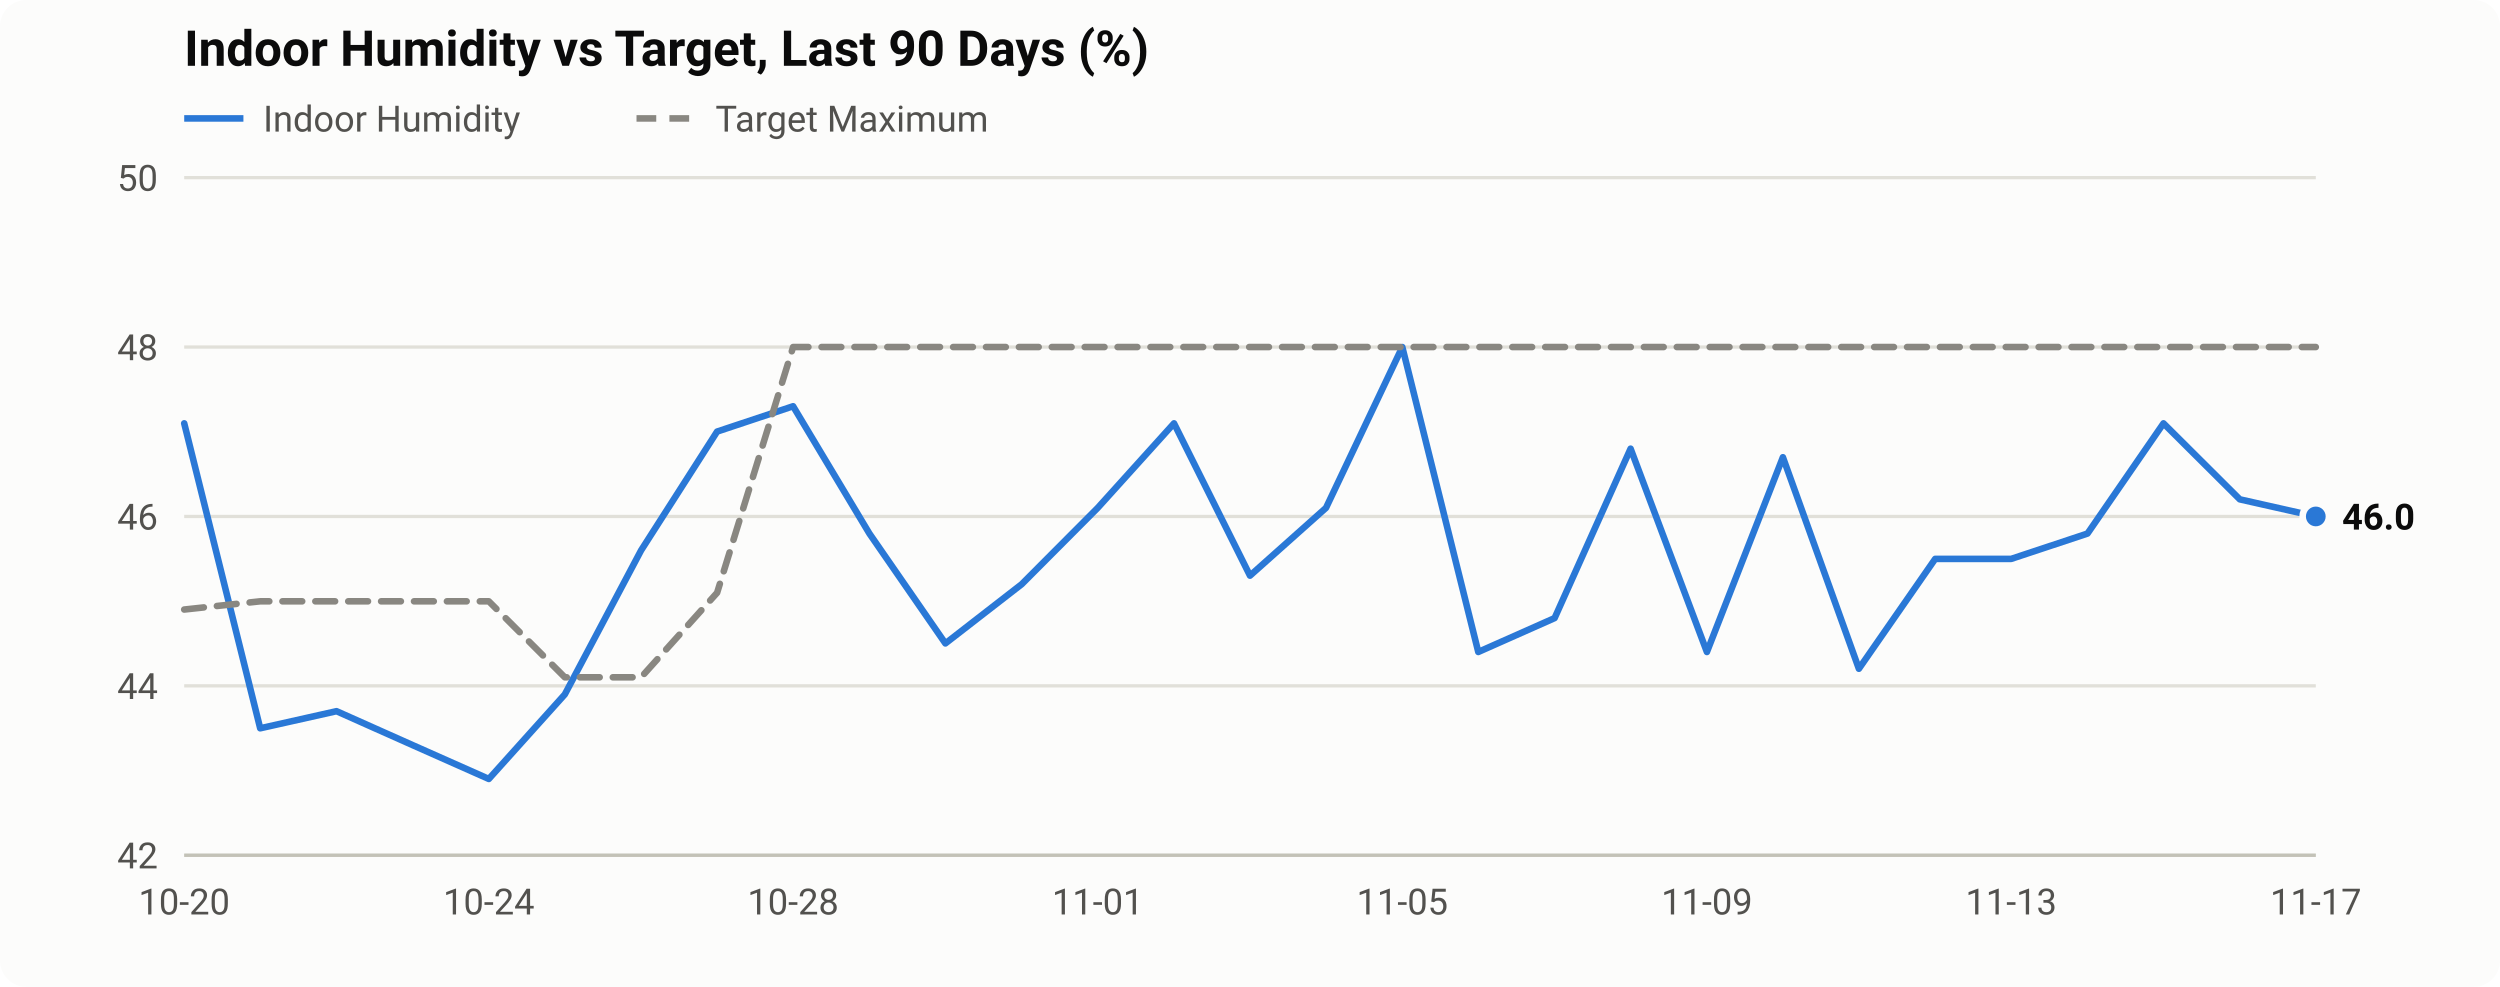
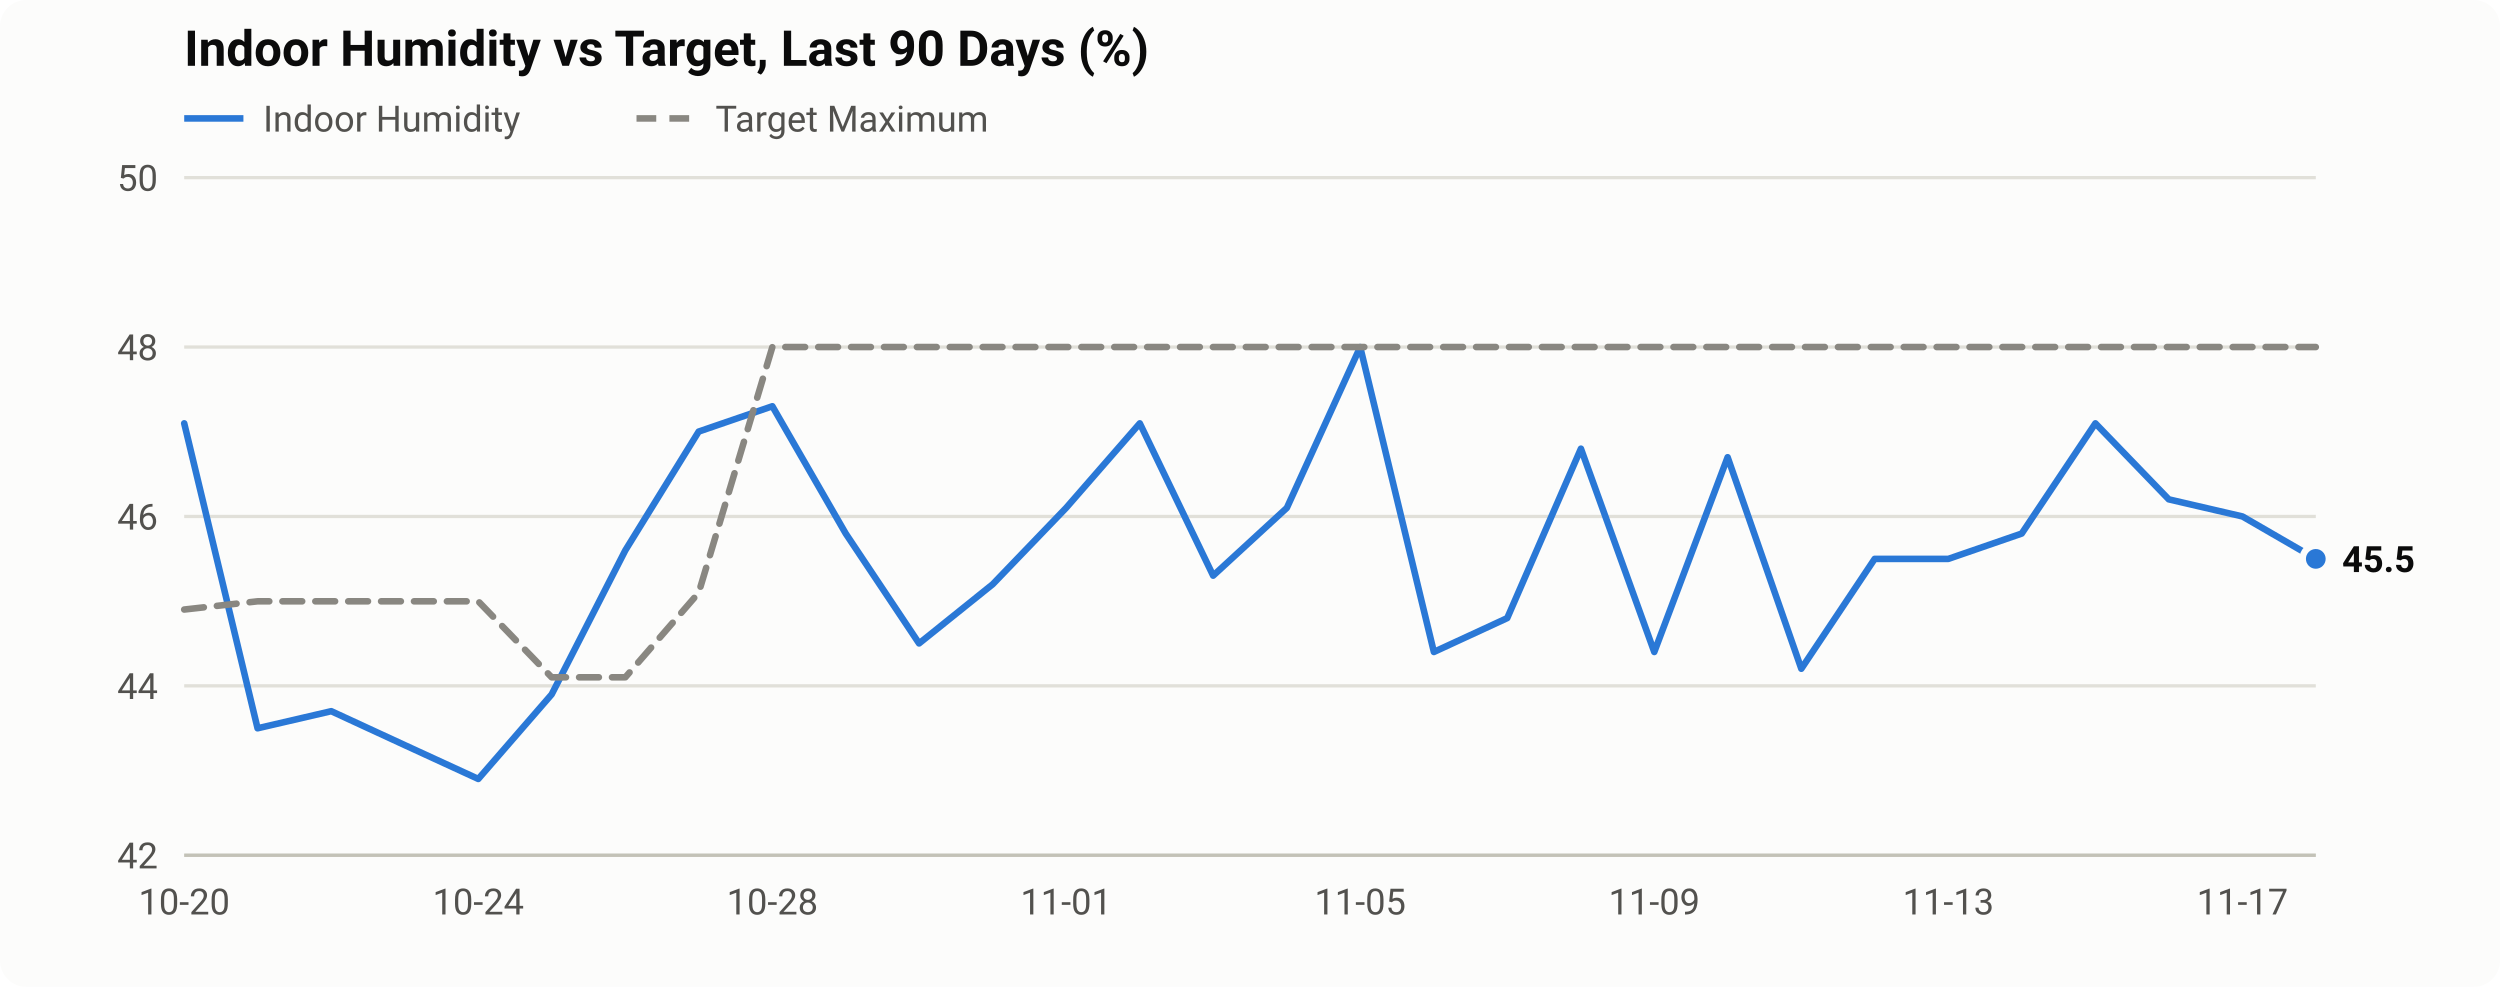
<svg xmlns="http://www.w3.org/2000/svg" viewBox="0 0 760 300" role="img" aria-label="Indoor Humidity vs Target, Last 90 Days (%)" class="chart">
  <style>.chart{font-family:system-ui,-apple-system,'Segoe UI',Roboto,Helvetica,Arial,sans-serif}.chart-title{font-size:15px;font-weight:600;fill:#0b0b0b}.axis,.legend{font-size:11px;fill:#52514e}.value{font-size:11px;fill:#0b0b0b;font-weight:600}.grid{stroke:#e1e0d9;stroke-width:1}.baseline{stroke:#c3c2b7;stroke-width:1}.line{stroke-width:2;stroke-linejoin:round;stroke-linecap:round}.ref{stroke:#898781}.dot{stroke:#fcfcfb;stroke-width:2}.hit{fill:transparent}.s1{stroke:#2a78d6}.f1{fill:#2a78d6}.s2{stroke:#eb6834}.f2{fill:#eb6834}.s3{stroke:#1baf7a}.f3{fill:#1baf7a}.s4{stroke:#eda100}.f4{fill:#eda100}.s5{stroke:#e87ba4}.f5{fill:#e87ba4}.s6{stroke:#008300}.f6{fill:#008300}.s7{stroke:#6250d6}.f7{fill:#6250d6}.s8{stroke:#e34948}.f8{fill:#e34948}</style>
  <rect width="760" height="300" rx="8" fill="#fcfcfb" />
  <text x="56" y="20" class="chart-title">Indoor Humidity vs Target, Last 90 Days (%)</text>
  <line x1="56" x2="74" y1="36" y2="36" class="s1" stroke-width="2" />
  <text x="80" y="40" class="legend">Indoor Humidity</text>
  <line x1="193.5" x2="211.5" y1="36" y2="36" class="ref" stroke-width="2" stroke-dasharray="6 4" />
  <text x="217.5" y="40" class="legend">Target Maximum</text>
  <line x1="56" x2="704" y1="260.0" y2="260.0" class="grid" />
  <text x="48" y="264.0" class="axis" text-anchor="end">42</text>
  <line x1="56" x2="704" y1="208.5" y2="208.5" class="grid" />
  <text x="48" y="212.5" class="axis" text-anchor="end">44</text>
  <line x1="56" x2="704" y1="157.0" y2="157.0" class="grid" />
  <text x="48" y="161.0" class="axis" text-anchor="end">46</text>
  <line x1="56" x2="704" y1="105.5" y2="105.5" class="grid" />
  <text x="48" y="109.5" class="axis" text-anchor="end">48</text>
  <line x1="56" x2="704" y1="54.0" y2="54.0" class="grid" />
  <text x="48" y="58.0" class="axis" text-anchor="end">50</text>
  <line x1="56" x2="704" y1="260.0" y2="260.0" class="baseline" />
  <text x="56.0" y="278" class="axis" text-anchor="middle">10-20</text>
-   <text x="148.6" y="278" class="axis" text-anchor="middle">10-24</text>
-   <text x="241.1" y="278" class="axis" text-anchor="middle">10-28</text>
-   <text x="333.7" y="278" class="axis" text-anchor="middle">11-01</text>
-   <text x="426.3" y="278" class="axis" text-anchor="middle">11-05</text>
-   <text x="518.9" y="278" class="axis" text-anchor="middle">11-09</text>
-   <text x="611.4" y="278" class="axis" text-anchor="middle">11-13</text>
-   <text x="704.0" y="278" class="axis" text-anchor="middle">11-17</text>
-   <polyline points="56.0,128.7 79.1,221.4 102.3,216.2 125.4,226.5 148.6,236.8 171.7,211.1 194.9,167.3 218.0,131.2 241.1,123.5 264.3,162.2 287.4,195.6 310.6,177.6 333.7,154.4 356.9,128.7 380.0,175.0 403.1,154.4 426.3,105.5 449.4,198.2 472.6,187.9 495.7,136.4 518.9,198.2 542.0,139.0 565.1,203.3 588.3,169.9 611.4,169.9 634.6,162.2 657.7,128.7 680.9,151.8 704.0,157.0" fill="none" class="s1 line" />
-   <circle cx="704.0" cy="157.0" r="4" class="f1 dot" />
-   <text x="712.0" y="161.0" class="value">46.0</text>
-   <polyline points="56.0,185.3 79.1,182.8 102.3,182.8 125.4,182.8 148.6,182.8 171.7,205.9 194.9,205.9 218.0,180.2 241.1,105.5 264.3,105.5 287.4,105.5 310.6,105.5 333.7,105.5 356.9,105.5 380.0,105.5 403.1,105.5 426.3,105.5 449.4,105.5 472.6,105.5 495.7,105.5 518.9,105.5 542.0,105.5 565.1,105.5 588.3,105.5 611.4,105.5 634.6,105.5 657.7,105.5 680.9,105.5 704.0,105.5" fill="none" class="ref line" stroke-dasharray="6 4" />
+   <text x="145.4" y="278" class="axis" text-anchor="middle">10-24</text>
+   <text x="234.8" y="278" class="axis" text-anchor="middle">10-28</text>
+   <text x="324.1" y="278" class="axis" text-anchor="middle">11-01</text>
+   <text x="413.5" y="278" class="axis" text-anchor="middle">11-05</text>
+   <text x="502.9" y="278" class="axis" text-anchor="middle">11-09</text>
+   <text x="592.3" y="278" class="axis" text-anchor="middle">11-13</text>
+   <text x="681.7" y="278" class="axis" text-anchor="middle">11-17</text>
+   <polyline points="56.0,128.7 78.3,221.4 100.7,216.2 123.0,226.5 145.4,236.8 167.7,211.1 190.1,167.3 212.4,131.2 234.8,123.5 257.1,162.2 279.4,195.6 301.8,177.6 324.1,154.4 346.5,128.7 368.8,175.0 391.2,154.4 413.5,105.5 435.9,198.2 458.2,187.9 480.6,136.4 502.9,198.2 525.2,139.0 547.6,203.3 569.9,169.9 592.3,169.9 614.6,162.2 637.0,128.7 659.3,151.8 681.7,157.0 704.0,169.9" fill="none" class="s1 line" />
+   <circle cx="704.0" cy="169.9" r="4" class="f1 dot" />
+   <text x="712.0" y="173.9" class="value">45.5</text>
+   <polyline points="56.0,185.3 78.3,182.8 100.7,182.8 123.0,182.8 145.4,182.8 167.7,205.9 190.1,205.9 212.4,180.2 234.8,105.5 257.1,105.5 279.4,105.5 301.8,105.5 324.1,105.5 346.5,105.5 368.8,105.5 391.2,105.5 413.5,105.5 435.9,105.5 458.2,105.5 480.6,105.5 502.9,105.5 525.2,105.5 547.6,105.5 569.9,105.5 592.3,105.5 614.6,105.5 637.0,105.5 659.3,105.5 681.7,105.5 704.0,105.5" fill="none" class="ref line" stroke-dasharray="6 4" />
</svg>
